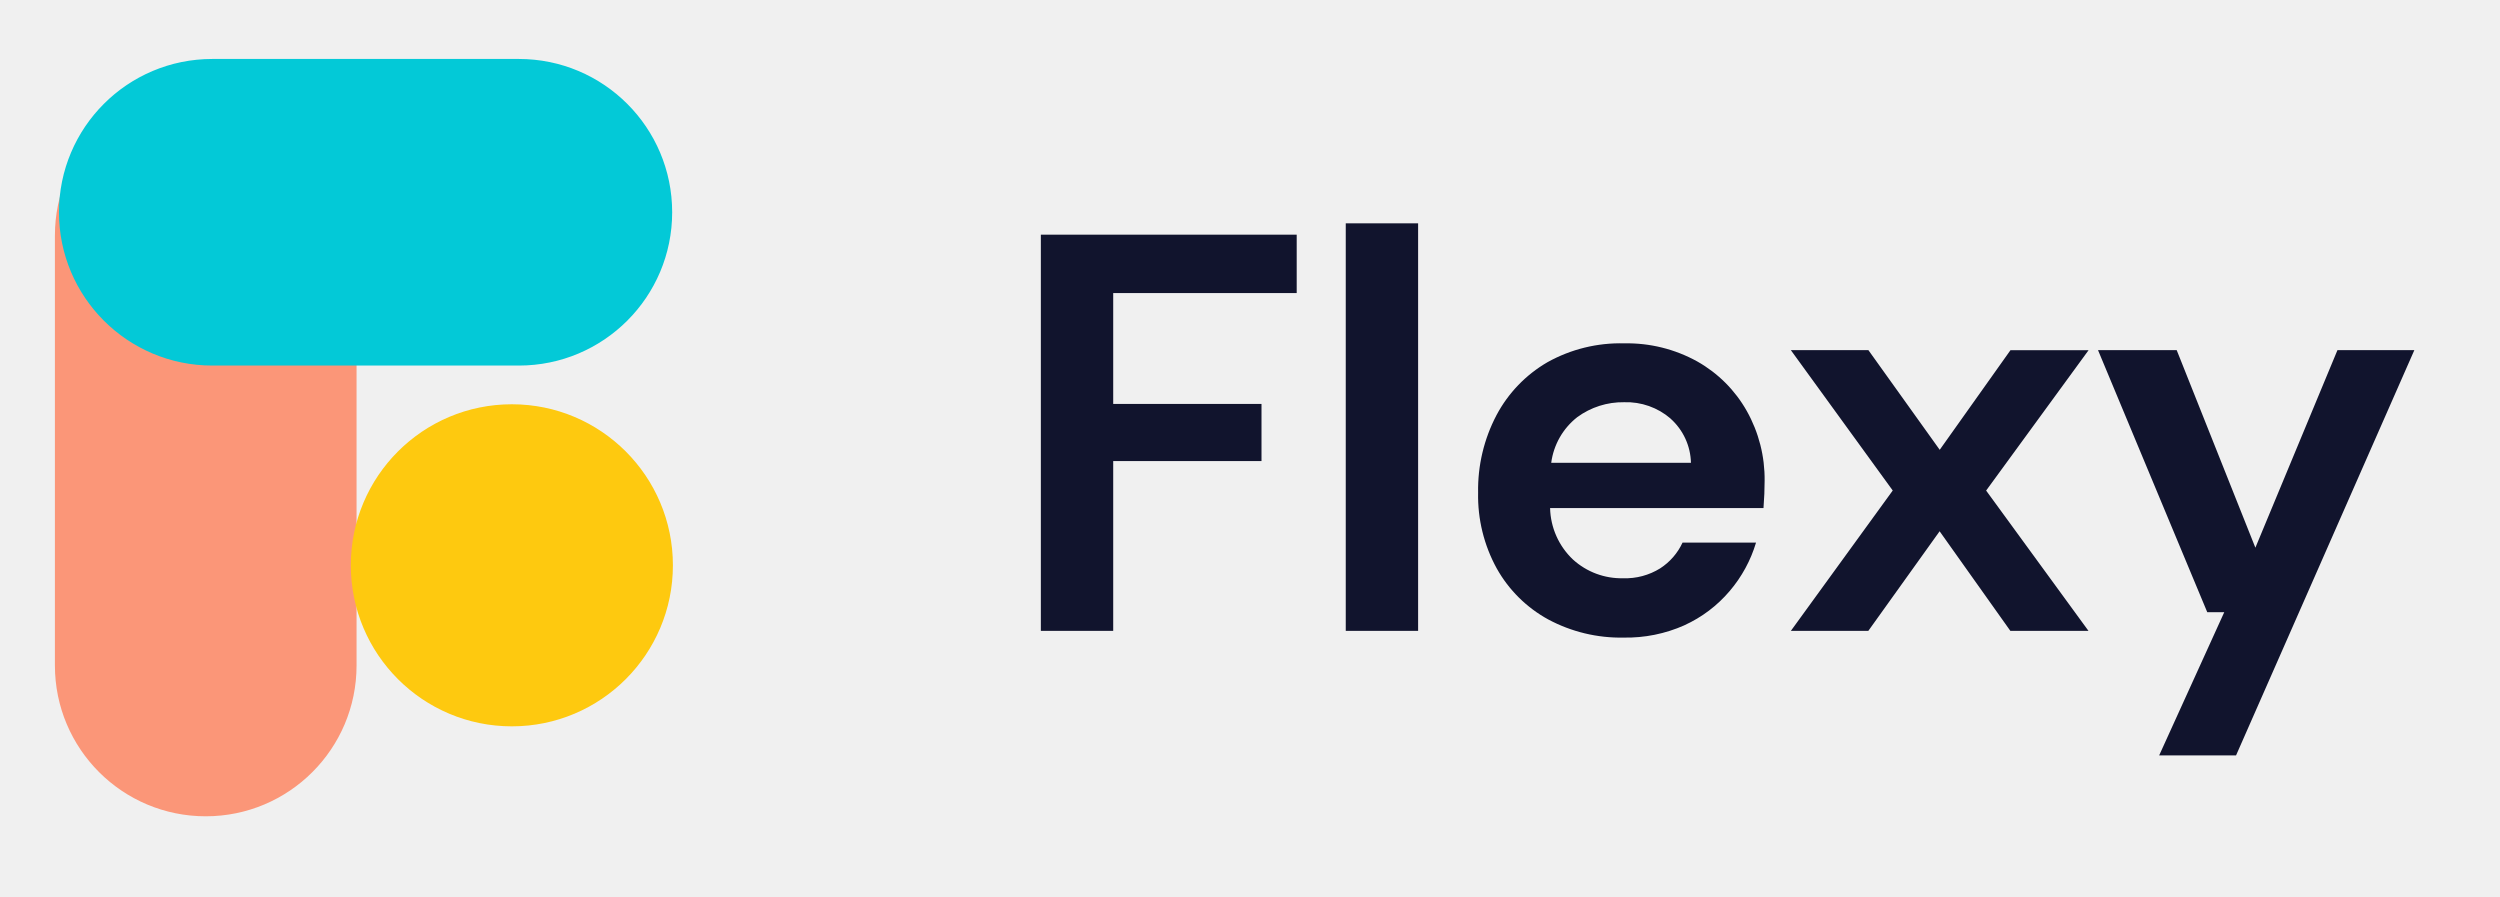
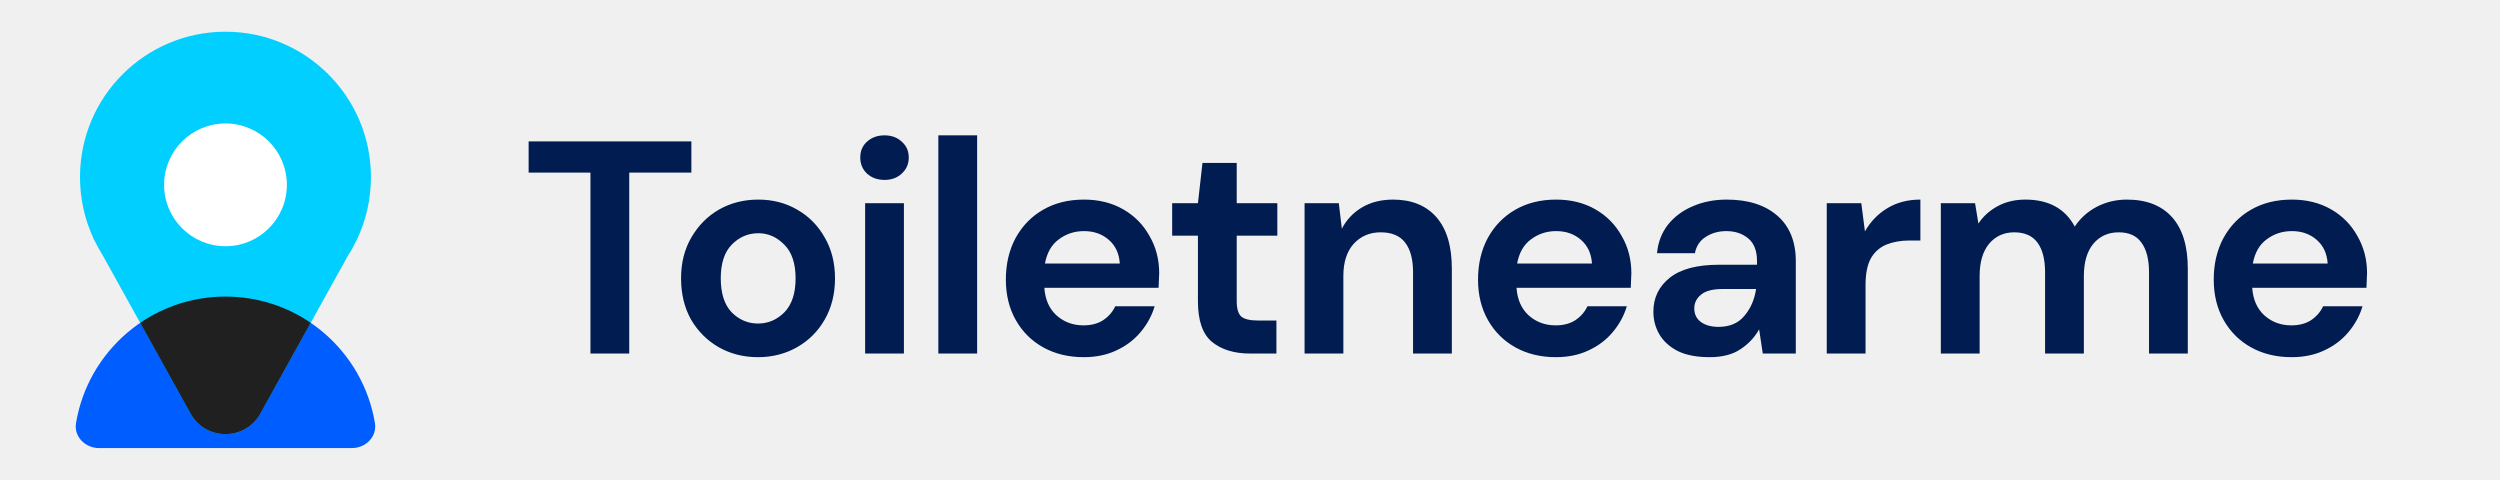
- <svg xmlns="http://www.w3.org/2000/svg" width="106" height="38" viewBox="0 0 106 38">
-   <defs>
-     <style>
-       .cls-1 {
-         fill: #11142d;
-       }
- 
-       .cls-1, .cls-2 {
-         fill-rule: evenodd;
-       }
- 
-       .cls-2 {
-         fill: #fb9678;
-         stroke:#fb9678;
-       }
- 
-       .cls-2, .cls-3, .cls-4 {
-         stroke-width: 1px;
-       }
- 
-       .cls-3 {
-         fill: #03c9d7;
-         stroke: #03c9d7;
-       }
- 
-       .cls-4 {
-         fill: #fec90f;
-         stroke: #fec90f;
-       }
-     </style>
-   </defs>
-   <path id="Flexy" class="cls-1" d="M47.2,26.75v-7.2h6.288V17.126H47.2v-4.7H54.98V9.95H44.132v16.8H47.2Zm12.928,0V9.47H57.06V26.75h3.072Zm11.292-.24a5.5,5.5,0,0,0,1.92-1.452,5.659,5.659,0,0,0,1.116-2.052H71.34a2.6,2.6,0,0,1-.948,1.092,2.791,2.791,0,0,1-1.572.42,3.054,3.054,0,0,1-2.124-.792,3.1,3.1,0,0,1-.972-2.184h9.048q0.024-.312.036-0.6t0.012-.552a5.9,5.9,0,0,0-.756-2.964,5.518,5.518,0,0,0-2.1-2.1,6.132,6.132,0,0,0-3.1-.768,6.346,6.346,0,0,0-3.252.8,5.66,5.66,0,0,0-2.16,2.244,6.792,6.792,0,0,0-.78,3.288,6.388,6.388,0,0,0,.792,3.216,5.557,5.557,0,0,0,2.184,2.16,6.5,6.5,0,0,0,3.192.768A6.075,6.075,0,0,0,71.424,26.51Zm-0.588-8.76a2.592,2.592,0,0,1,.864,1.872H65.772a2.947,2.947,0,0,1,1.1-1.932,3.272,3.272,0,0,1,1.992-.636A2.875,2.875,0,0,1,70.836,17.75Zm8.384,9,3.024-4.224,3,4.224h3.312L84.212,20.8l4.344-5.952H85.244l-3,4.224L79.22,14.846H75.932l4.32,5.952-4.32,5.952H79.22Zm15.592,5.28,7.56-17.184H99.108l-3.48,8.376-3.336-8.376H88.956l4.632,11.112h0.72l-2.76,6.072h3.264Z" />
-   <path id="Rounded_Rectangle_698" data-name="Rounded Rectangle 698" class="cls-2" d="M8.723,4.086a5.9,5.9,0,0,1,5.895,5.895V28.216a5.895,5.895,0,1,1-11.79,0V9.981A5.9,5.9,0,0,1,8.723,4.086Z" />
-   <rect id="Rounded_Rectangle_699" data-name="Rounded Rectangle 699" class="cls-3" x="3" y="3" width="25" height="12" rx="6" ry="6" />
-   <circle class="cls-4" cx="21.703" cy="23.969" r="6.328" />
+ <svg xmlns="http://www.w3.org/2000/svg" width="198" height="38" viewBox="0 0 198 38" fill="none">
+   <path d="M29.693 33.497C29.875 34.587 28.963 35.489 27.859 35.489C25.709 35.489 22.032 35.489 17.857 35.489C13.682 35.489 10.005 35.489 7.856 35.489C6.751 35.489 5.84 34.587 6.022 33.497C6.971 27.818 11.909 23.489 17.857 23.489C23.806 23.489 28.744 27.818 29.693 33.497Z" fill="#005DFF" />
+   <path d="M28.326 18.848C29.001 17.383 29.378 15.751 29.378 14.031C29.378 7.669 24.22 2.511 17.857 2.511C11.494 2.511 6.336 7.669 6.336 14.031C6.336 15.751 6.713 17.382 7.388 18.848H7.372L7.486 19.055C7.671 19.436 7.876 19.805 8.101 20.161L15.118 32.799C16.335 34.908 19.379 34.908 20.597 32.799L27.552 20.259C27.823 19.837 28.067 19.397 28.283 18.94L28.334 18.848H28.326Z" fill="#00CFFF" />
+   <path fill-rule="evenodd" clip-rule="evenodd" d="M24.608 25.566C22.684 24.255 20.36 23.489 17.857 23.489C15.352 23.489 13.027 24.256 11.103 25.569L15.118 32.799C16.335 34.908 19.379 34.908 20.596 32.799L24.608 25.566Z" fill="#202020" />
+   <circle cx="17.858" cy="14.64" r="4.862" fill="white" />
+   <path d="M46.764 28V13.672H41.868V11.2H54.756V13.672H49.836V28H46.764ZM60.035 28.288C58.883 28.288 57.843 28.024 56.916 27.496C56.004 26.968 55.276 26.24 54.731 25.312C54.203 24.368 53.94 23.28 53.94 22.048C53.94 20.816 54.212 19.736 54.755 18.808C55.3 17.864 56.028 17.128 56.94 16.6C57.867 16.072 58.907 15.808 60.059 15.808C61.196 15.808 62.219 16.072 63.132 16.6C64.059 17.128 64.787 17.864 65.316 18.808C65.859 19.736 66.132 20.816 66.132 22.048C66.132 23.28 65.859 24.368 65.316 25.312C64.787 26.24 64.059 26.968 63.132 27.496C62.203 28.024 61.172 28.288 60.035 28.288ZM60.035 25.624C60.836 25.624 61.532 25.328 62.123 24.736C62.715 24.128 63.011 23.232 63.011 22.048C63.011 20.864 62.715 19.976 62.123 19.384C61.532 18.776 60.843 18.472 60.059 18.472C59.243 18.472 58.539 18.776 57.947 19.384C57.371 19.976 57.084 20.864 57.084 22.048C57.084 23.232 57.371 24.128 57.947 24.736C58.539 25.328 59.236 25.624 60.035 25.624ZM70.054 14.248C69.494 14.248 69.03 14.08 68.662 13.744C68.31 13.408 68.134 12.984 68.134 12.472C68.134 11.96 68.31 11.544 68.662 11.224C69.03 10.888 69.494 10.72 70.054 10.72C70.614 10.72 71.07 10.888 71.422 11.224C71.79 11.544 71.974 11.96 71.974 12.472C71.974 12.984 71.79 13.408 71.422 13.744C71.07 14.08 70.614 14.248 70.054 14.248ZM68.518 28V16.096H71.59V28H68.518ZM74.317 28V10.72H77.389V28H74.317ZM85.832 28.288C84.632 28.288 83.568 28.032 82.64 27.52C81.712 27.008 80.984 26.288 80.456 25.36C79.928 24.432 79.664 23.36 79.664 22.144C79.664 20.912 79.92 19.816 80.432 18.856C80.96 17.896 81.68 17.152 82.592 16.624C83.52 16.08 84.608 15.808 85.856 15.808C87.024 15.808 88.056 16.064 88.952 16.576C89.848 17.088 90.544 17.792 91.04 18.688C91.552 19.568 91.808 20.552 91.808 21.64C91.808 21.816 91.8 22 91.784 22.192C91.784 22.384 91.776 22.584 91.76 22.792H82.712C82.776 23.72 83.096 24.448 83.672 24.976C84.264 25.504 84.976 25.768 85.808 25.768C86.432 25.768 86.952 25.632 87.368 25.36C87.8 25.072 88.12 24.704 88.328 24.256H91.448C91.224 25.008 90.848 25.696 90.32 26.32C89.808 26.928 89.168 27.408 88.4 27.76C87.648 28.112 86.792 28.288 85.832 28.288ZM85.856 18.304C85.104 18.304 84.44 18.52 83.864 18.952C83.288 19.368 82.92 20.008 82.76 20.872H88.688C88.64 20.088 88.352 19.464 87.824 19C87.296 18.536 86.64 18.304 85.856 18.304ZM99.004 28C97.756 28 96.756 27.696 96.004 27.088C95.252 26.48 94.876 25.4 94.876 23.848V18.664H92.836V16.096H94.876L95.236 12.904H97.948V16.096H101.164V18.664H97.948V23.872C97.948 24.448 98.068 24.848 98.308 25.072C98.564 25.28 98.996 25.384 99.604 25.384H101.092V28H99.004ZM103.322 28V16.096H106.034L106.274 18.112C106.642 17.408 107.17 16.848 107.858 16.432C108.562 16.016 109.386 15.808 110.33 15.808C111.802 15.808 112.946 16.272 113.762 17.2C114.578 18.128 114.986 19.488 114.986 21.28V28H111.914V21.568C111.914 20.544 111.706 19.76 111.29 19.216C110.874 18.672 110.226 18.4 109.346 18.4C108.482 18.4 107.77 18.704 107.21 19.312C106.666 19.92 106.394 20.768 106.394 21.856V28H103.322ZM123.228 28.288C122.028 28.288 120.964 28.032 120.036 27.52C119.108 27.008 118.38 26.288 117.852 25.36C117.324 24.432 117.06 23.36 117.06 22.144C117.06 20.912 117.316 19.816 117.828 18.856C118.356 17.896 119.076 17.152 119.988 16.624C120.916 16.08 122.004 15.808 123.252 15.808C124.42 15.808 125.452 16.064 126.348 16.576C127.244 17.088 127.94 17.792 128.436 18.688C128.948 19.568 129.204 20.552 129.204 21.64C129.204 21.816 129.196 22 129.18 22.192C129.18 22.384 129.172 22.584 129.156 22.792H120.108C120.172 23.72 120.492 24.448 121.068 24.976C121.66 25.504 122.372 25.768 123.204 25.768C123.828 25.768 124.348 25.632 124.764 25.36C125.196 25.072 125.516 24.704 125.724 24.256H128.844C128.62 25.008 128.244 25.696 127.716 26.32C127.204 26.928 126.564 27.408 125.796 27.76C125.044 28.112 124.188 28.288 123.228 28.288ZM123.252 18.304C122.5 18.304 121.836 18.52 121.26 18.952C120.684 19.368 120.316 20.008 120.156 20.872H126.084C126.036 20.088 125.748 19.464 125.22 19C124.692 18.536 124.036 18.304 123.252 18.304ZM135.411 28.288C134.387 28.288 133.547 28.128 132.891 27.808C132.235 27.472 131.747 27.032 131.427 26.488C131.107 25.944 130.947 25.344 130.947 24.688C130.947 23.584 131.379 22.688 132.243 22C133.107 21.312 134.403 20.968 136.131 20.968H139.155V20.68C139.155 19.864 138.923 19.264 138.459 18.88C137.995 18.496 137.419 18.304 136.731 18.304C136.107 18.304 135.563 18.456 135.099 18.76C134.635 19.048 134.347 19.48 134.235 20.056H131.235C131.315 19.192 131.603 18.44 132.099 17.8C132.611 17.16 133.267 16.672 134.067 16.336C134.867 15.984 135.763 15.808 136.755 15.808C138.451 15.808 139.787 16.232 140.763 17.08C141.739 17.928 142.227 19.128 142.227 20.68V28H139.611L139.323 26.08C138.971 26.72 138.475 27.248 137.835 27.664C137.211 28.08 136.403 28.288 135.411 28.288ZM136.107 25.888C136.987 25.888 137.667 25.6 138.147 25.024C138.643 24.448 138.955 23.736 139.083 22.888H136.467C135.651 22.888 135.067 23.04 134.715 23.344C134.363 23.632 134.187 23.992 134.187 24.424C134.187 24.888 134.363 25.248 134.715 25.504C135.067 25.76 135.531 25.888 136.107 25.888ZM144.679 28V16.096H147.415L147.703 18.328C148.135 17.56 148.719 16.952 149.455 16.504C150.207 16.04 151.087 15.808 152.095 15.808V19.048H151.231C150.559 19.048 149.959 19.152 149.431 19.36C148.903 19.568 148.487 19.928 148.183 20.44C147.895 20.952 147.751 21.664 147.751 22.576V28H144.679ZM153.714 28V16.096H156.426L156.69 17.704C157.074 17.128 157.578 16.672 158.202 16.336C158.842 15.984 159.578 15.808 160.41 15.808C162.25 15.808 163.554 16.52 164.322 17.944C164.754 17.288 165.33 16.768 166.05 16.384C166.786 16 167.586 15.808 168.45 15.808C170.002 15.808 171.194 16.272 172.026 17.2C172.858 18.128 173.274 19.488 173.274 21.28V28H170.202V21.568C170.202 20.544 170.002 19.76 169.602 19.216C169.218 18.672 168.618 18.4 167.802 18.4C166.97 18.4 166.298 18.704 165.786 19.312C165.29 19.92 165.042 20.768 165.042 21.856V28H161.97V21.568C161.97 20.544 161.77 19.76 161.37 19.216C160.97 18.672 160.354 18.4 159.522 18.4C158.706 18.4 158.042 18.704 157.53 19.312C157.034 19.92 156.786 20.768 156.786 21.856V28H153.714ZM181.495 28.288C180.295 28.288 179.231 28.032 178.303 27.52C177.375 27.008 176.647 26.288 176.119 25.36C175.591 24.432 175.327 23.36 175.327 22.144C175.327 20.912 175.583 19.816 176.095 18.856C176.623 17.896 177.343 17.152 178.255 16.624C179.183 16.08 180.271 15.808 181.519 15.808C182.687 15.808 183.719 16.064 184.615 16.576C185.511 17.088 186.207 17.792 186.703 18.688C187.215 19.568 187.471 20.552 187.471 21.64C187.471 21.816 187.463 22 187.447 22.192C187.447 22.384 187.439 22.584 187.423 22.792H178.375C178.439 23.72 178.759 24.448 179.335 24.976C179.927 25.504 180.639 25.768 181.471 25.768C182.095 25.768 182.615 25.632 183.031 25.36C183.463 25.072 183.783 24.704 183.991 24.256H187.111C186.887 25.008 186.511 25.696 185.983 26.32C185.471 26.928 184.831 27.408 184.063 27.76C183.311 28.112 182.455 28.288 181.495 28.288ZM181.519 18.304C180.767 18.304 180.103 18.52 179.527 18.952C178.951 19.368 178.583 20.008 178.423 20.872H184.351C184.303 20.088 184.015 19.464 183.487 19C182.959 18.536 182.303 18.304 181.519 18.304Z" fill="#001C50" />
</svg>
